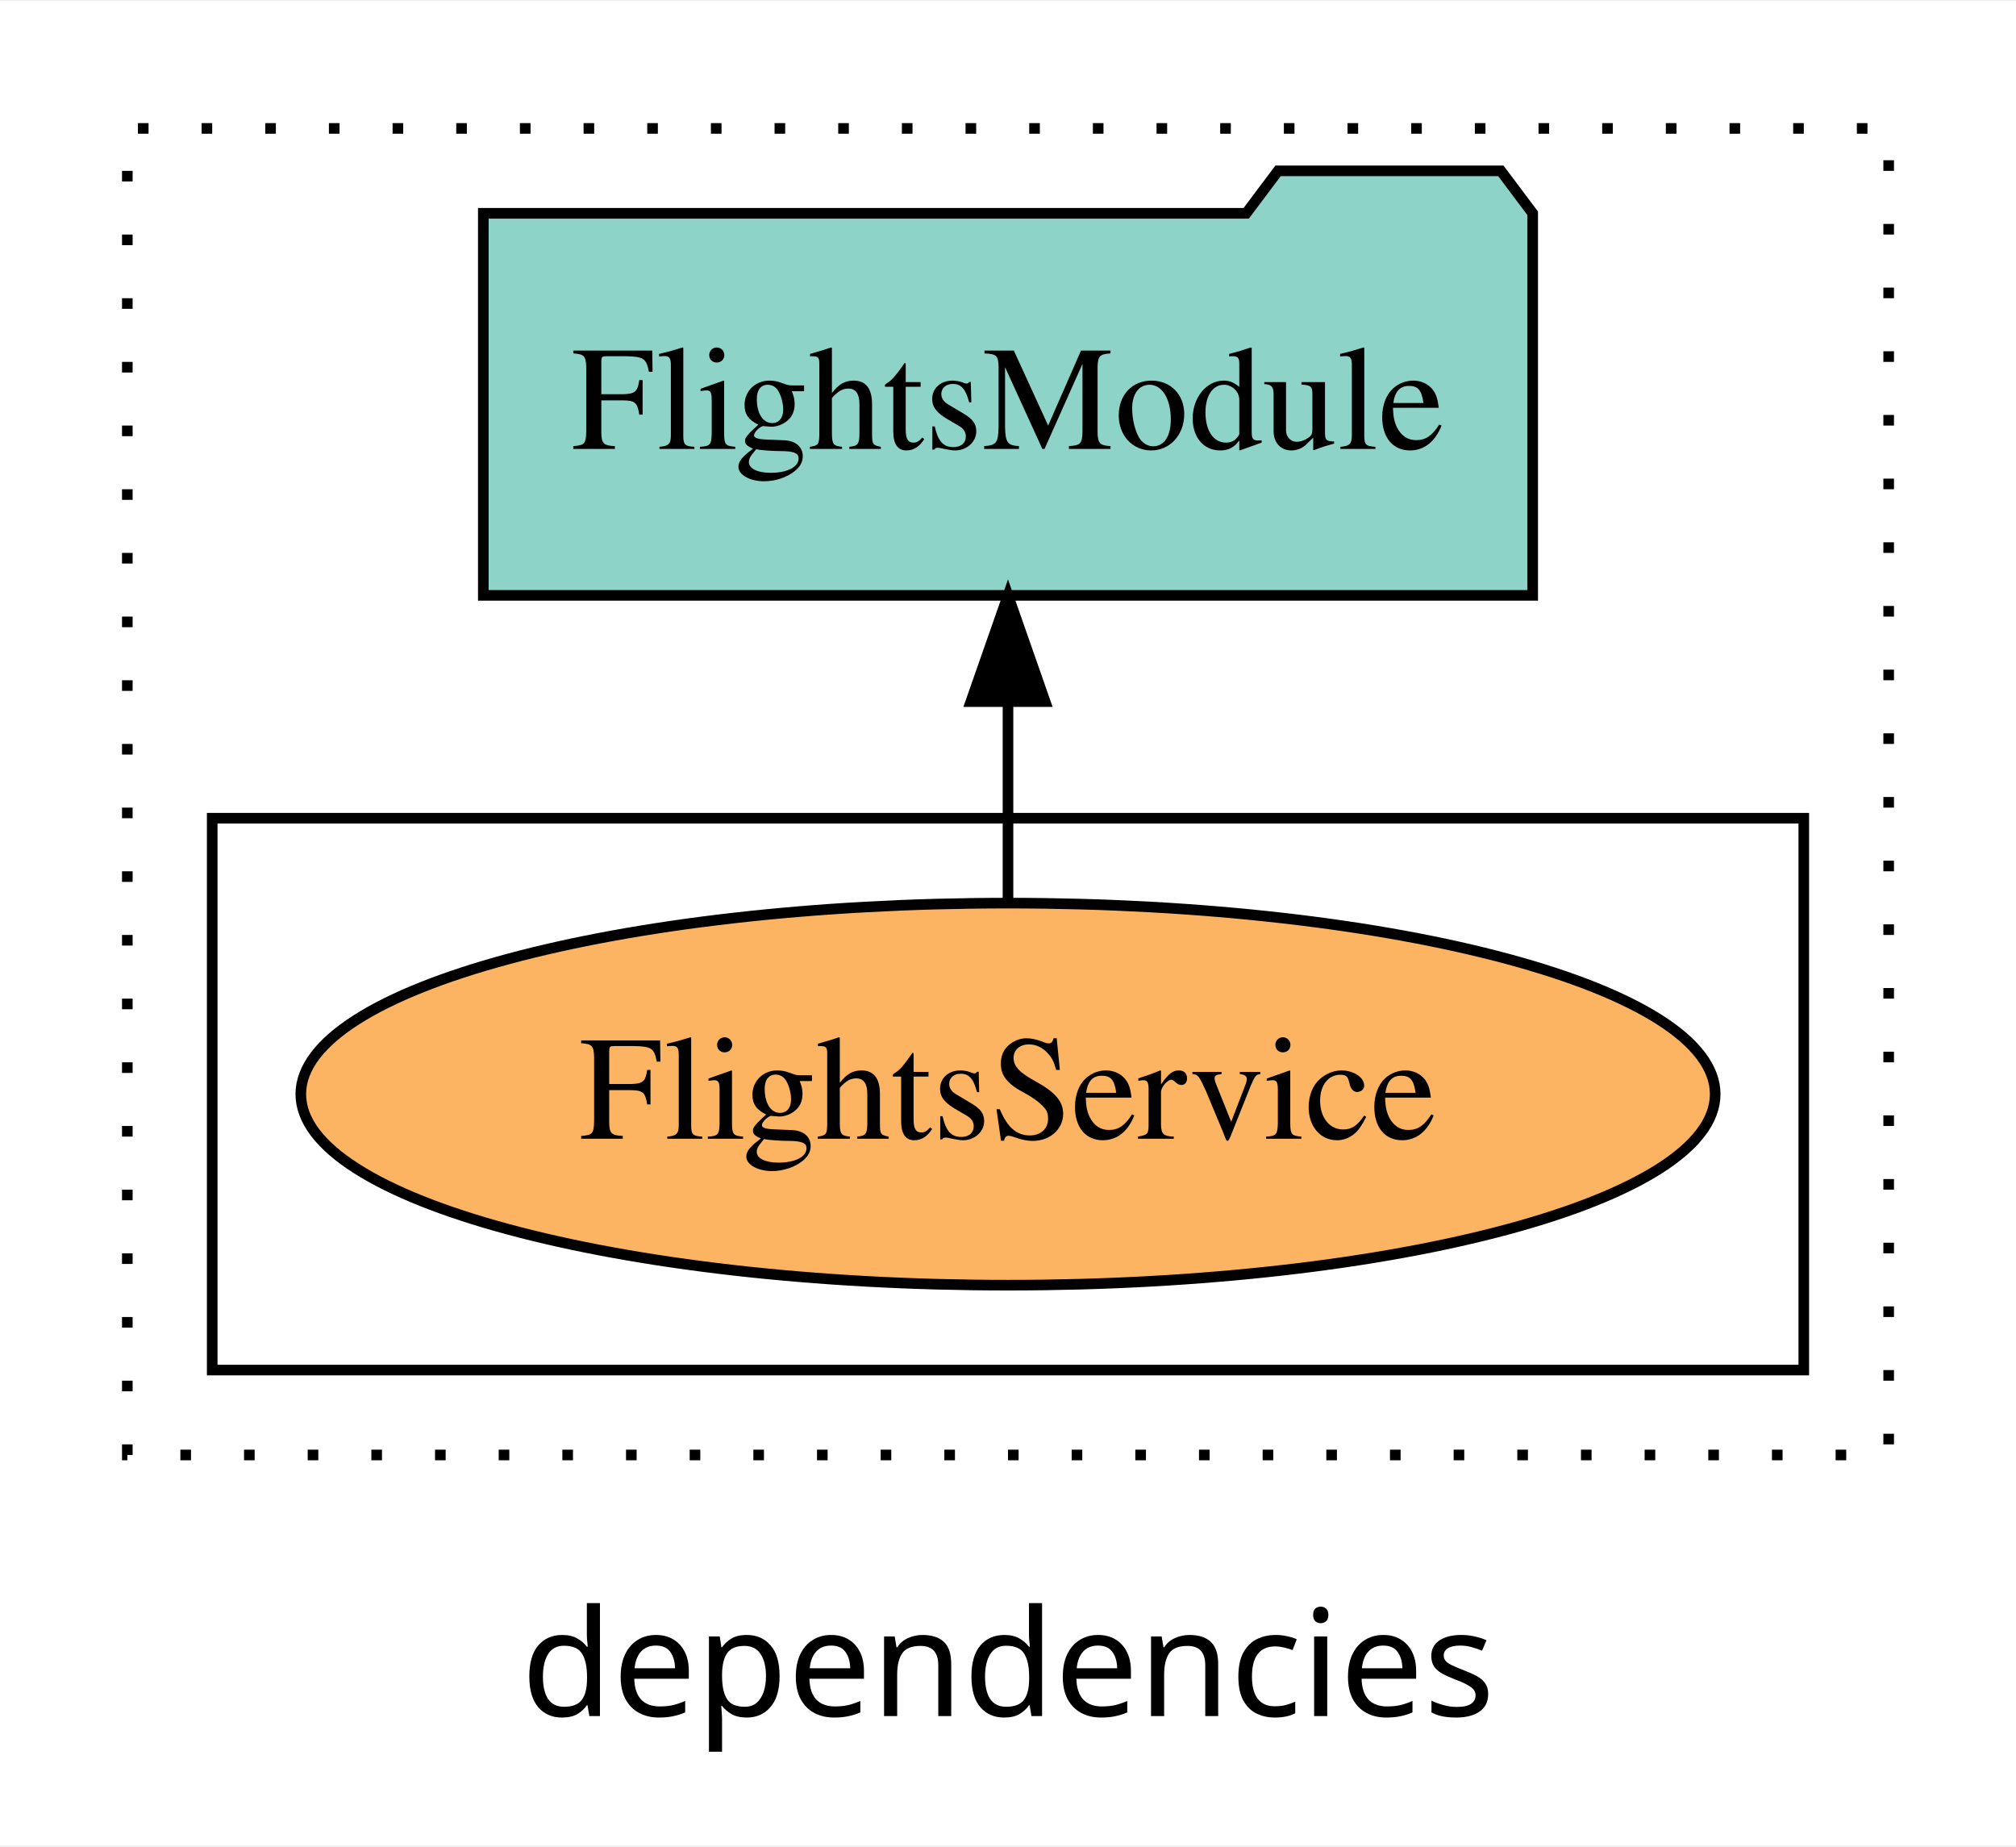
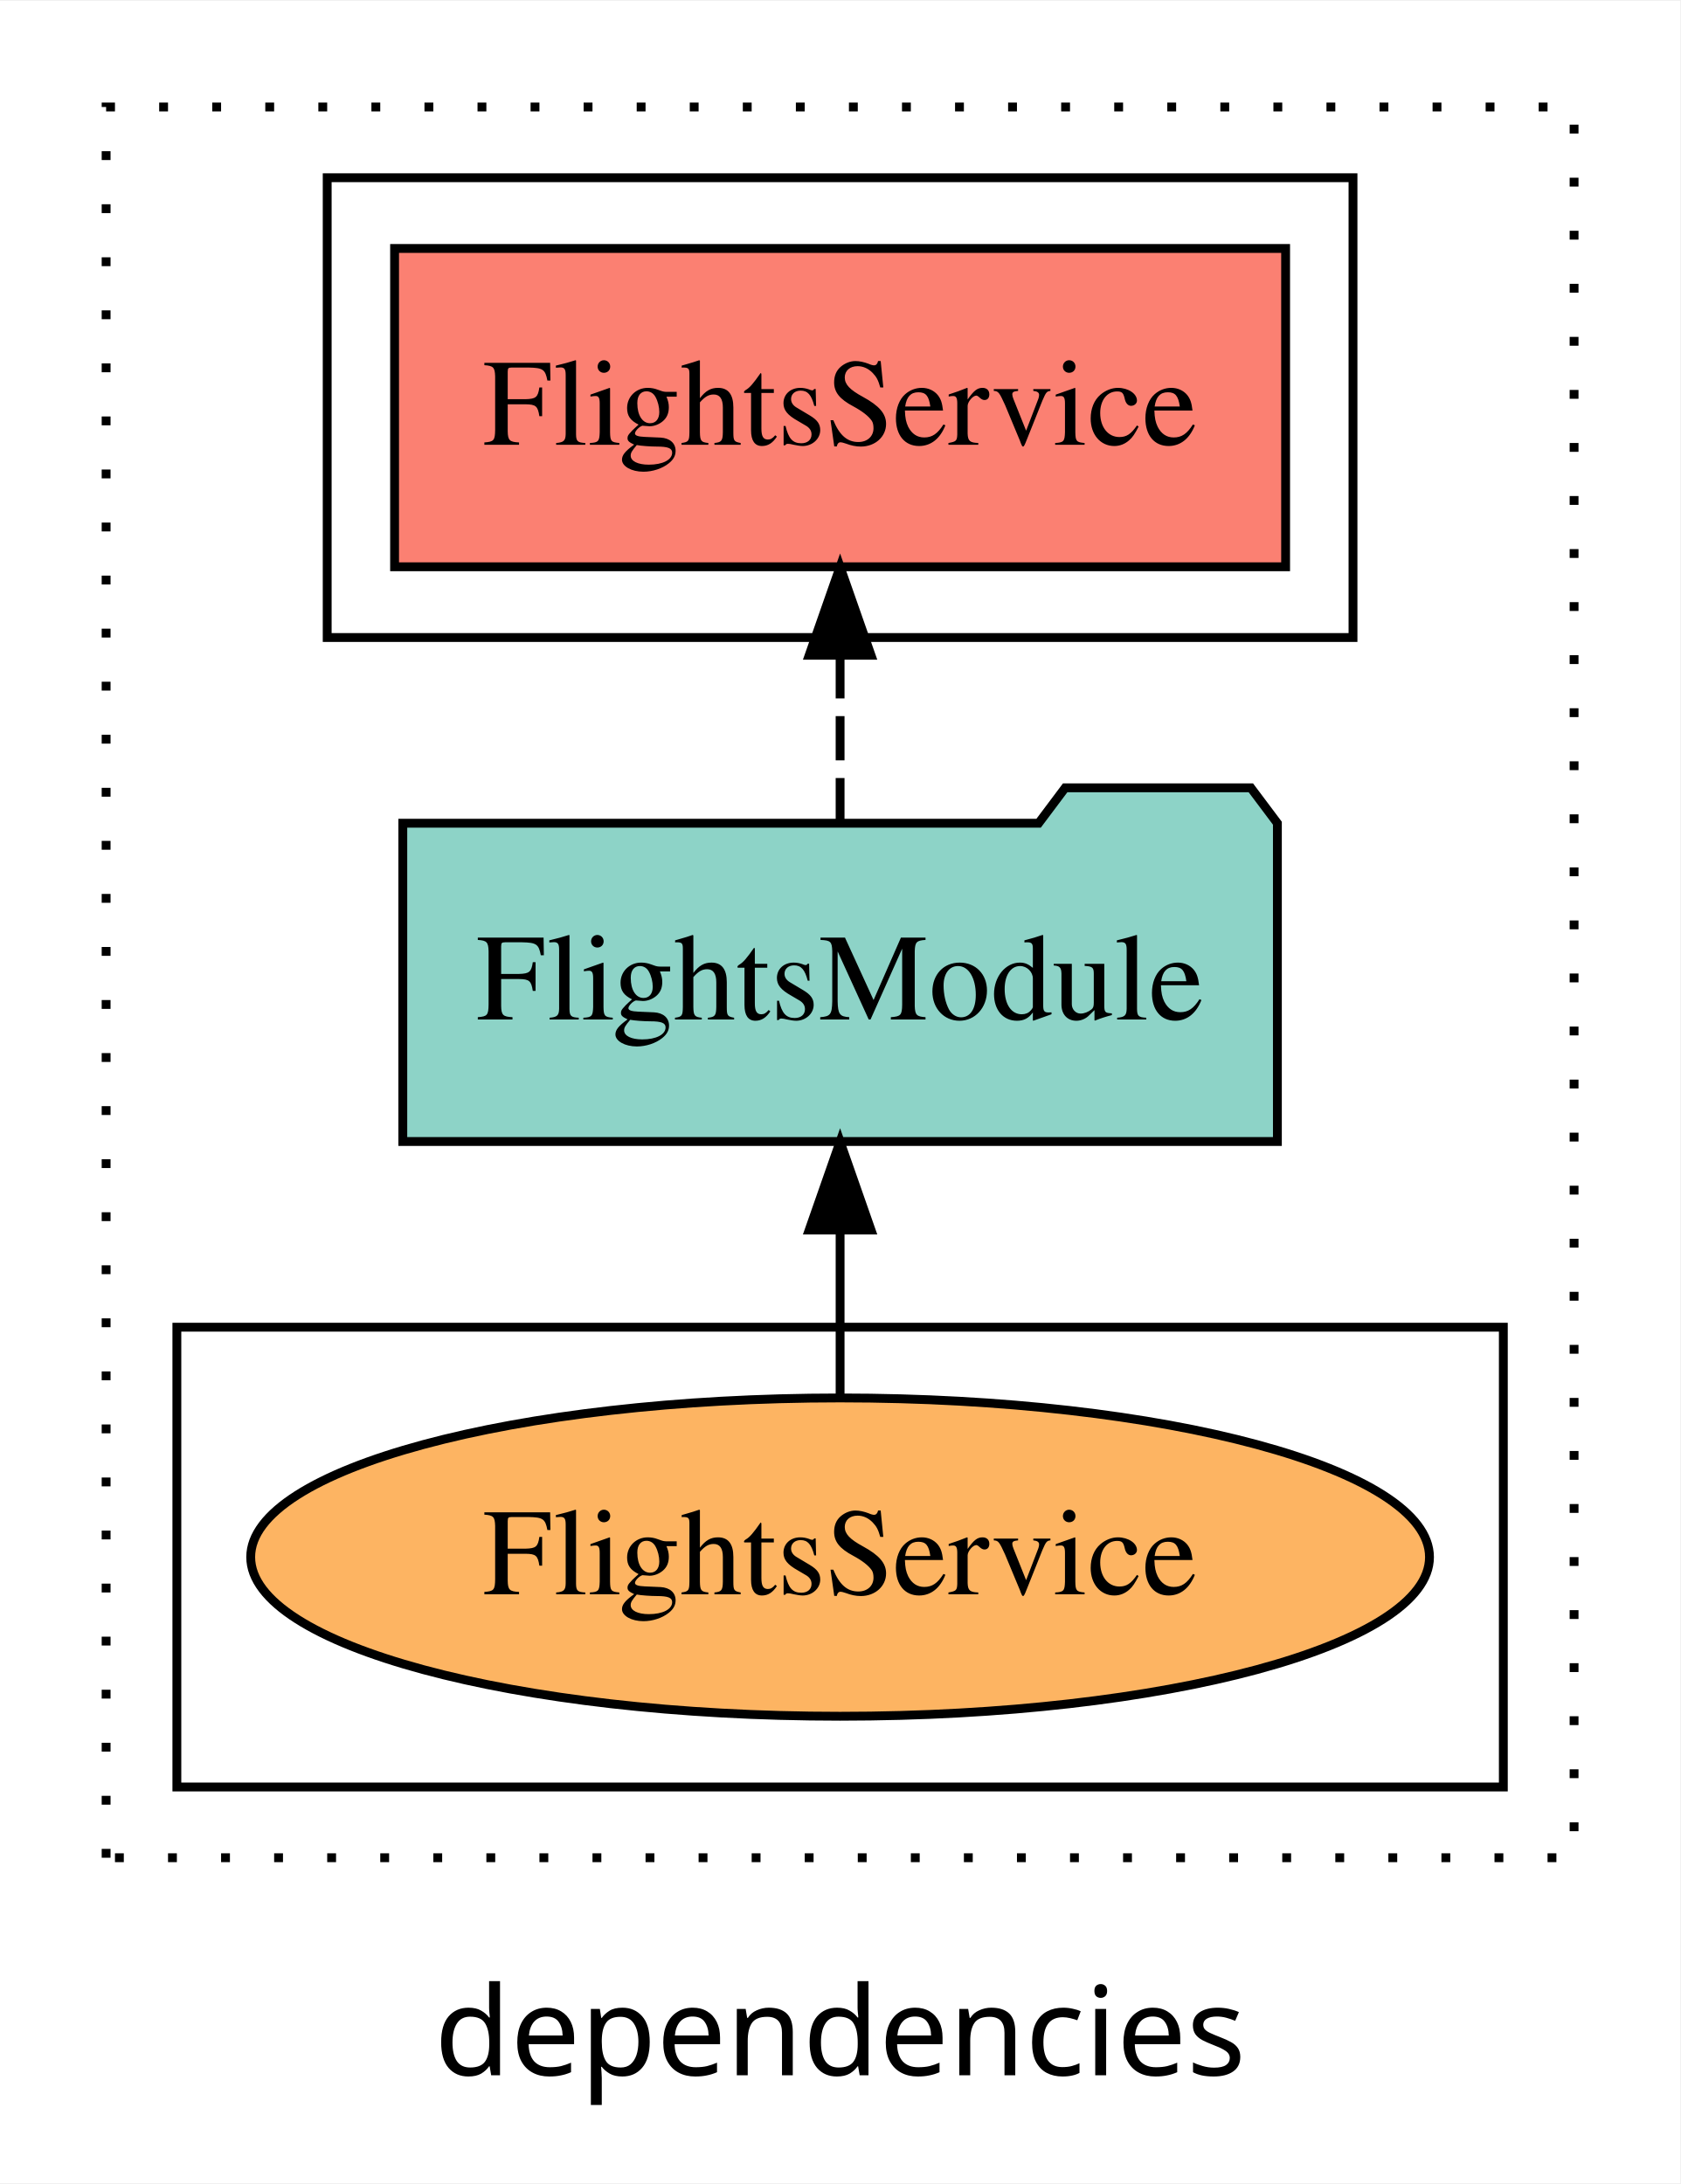
- <svg xmlns="http://www.w3.org/2000/svg" width="190pt" height="174pt" viewBox="0.00 0.00 190.00 173.80">
-   <g id="graph0" class="graph" transform="scale(1 1) rotate(0) translate(4 169.8)">
-     <polygon fill="white" stroke="transparent" points="-4,4 -4,-169.8 186,-169.8 186,4 -4,4" />
+ <svg xmlns="http://www.w3.org/2000/svg" width="190pt" height="247pt" viewBox="0.00 0.00 190.00 246.80">
+   <g id="graph0" class="graph" transform="scale(1 1) rotate(0) translate(4 242.8)">
+     <polygon fill="white" stroke="transparent" points="-4,4 -4,-242.8 186,-242.8 186,4 -4,4" />
    <text text-anchor="middle" x="91" y="-8.2" font-family="sans-serif" font-size="14.00">dependencies</text>
    <g id="clust1" class="cluster">
-       <polygon fill="none" stroke="black" stroke-dasharray="1,5" points="8,-32.8 8,-157.8 174,-157.8 174,-32.8 8,-32.8" />
+       <polygon fill="none" stroke="black" stroke-dasharray="1,5" points="8,-32.8 8,-230.8 174,-230.8 174,-32.8 8,-32.8" />
+     </g>
+     <g id="clust4" class="cluster">
+       <polygon fill="none" stroke="black" points="33,-170.8 33,-222.8 149,-222.8 149,-170.8 33,-170.8" />
    </g>
    <g id="clust6" class="cluster">
      <polygon fill="none" stroke="black" points="16,-40.8 16,-92.8 166,-92.8 166,-40.8 16,-40.8" />
    </g>
    <g id="node1" class="node">
-       <ellipse fill="#fdb462" stroke="black" cx="91" cy="-66.8" rx="66.65" ry="18" />
-       <text text-anchor="middle" x="91" y="-62.6" font-family="Times,serif" font-size="14.00">FlightsService</text>
+       <polygon fill="#fb8072" stroke="black" points="141.38,-214.8 40.62,-214.8 40.62,-178.8 141.38,-178.8 141.38,-214.8" />
+       <text text-anchor="middle" x="91" y="-192.6" font-family="Times,serif" font-size="14.00">FlightsService </text>
    </g>
    <g id="node2" class="node">
      <polygon fill="#8dd3c7" stroke="black" points="140.45,-149.8 137.45,-153.8 116.45,-153.8 113.45,-149.8 41.55,-149.8 41.55,-113.8 140.45,-113.8 140.45,-149.8" />
      <text text-anchor="middle" x="91" y="-127.6" font-family="Times,serif" font-size="14.00">FlightsModule</text>
    </g>
    <g id="edge1" class="edge">
+       <path fill="none" stroke="black" stroke-dasharray="5,2" d="M91,-149.91C91,-149.91 91,-168.79 91,-168.79" />
+       <polygon fill="black" stroke="black" points="87.5,-168.79 91,-178.79 94.5,-168.79 87.5,-168.79" />
+     </g>
+     <g id="node3" class="node">
+       <ellipse fill="#fdb462" stroke="black" cx="91" cy="-66.8" rx="66.65" ry="18" />
+       <text text-anchor="middle" x="91" y="-62.6" font-family="Times,serif" font-size="14.00">FlightsService</text>
+     </g>
+     <g id="edge2" class="edge">
      <path fill="none" stroke="black" d="M91,-84.91C91,-84.91 91,-103.79 91,-103.79" />
      <polygon fill="black" stroke="black" points="87.5,-103.79 91,-113.79 94.5,-103.79 87.5,-103.79" />
    </g>
  </g>
</svg>
